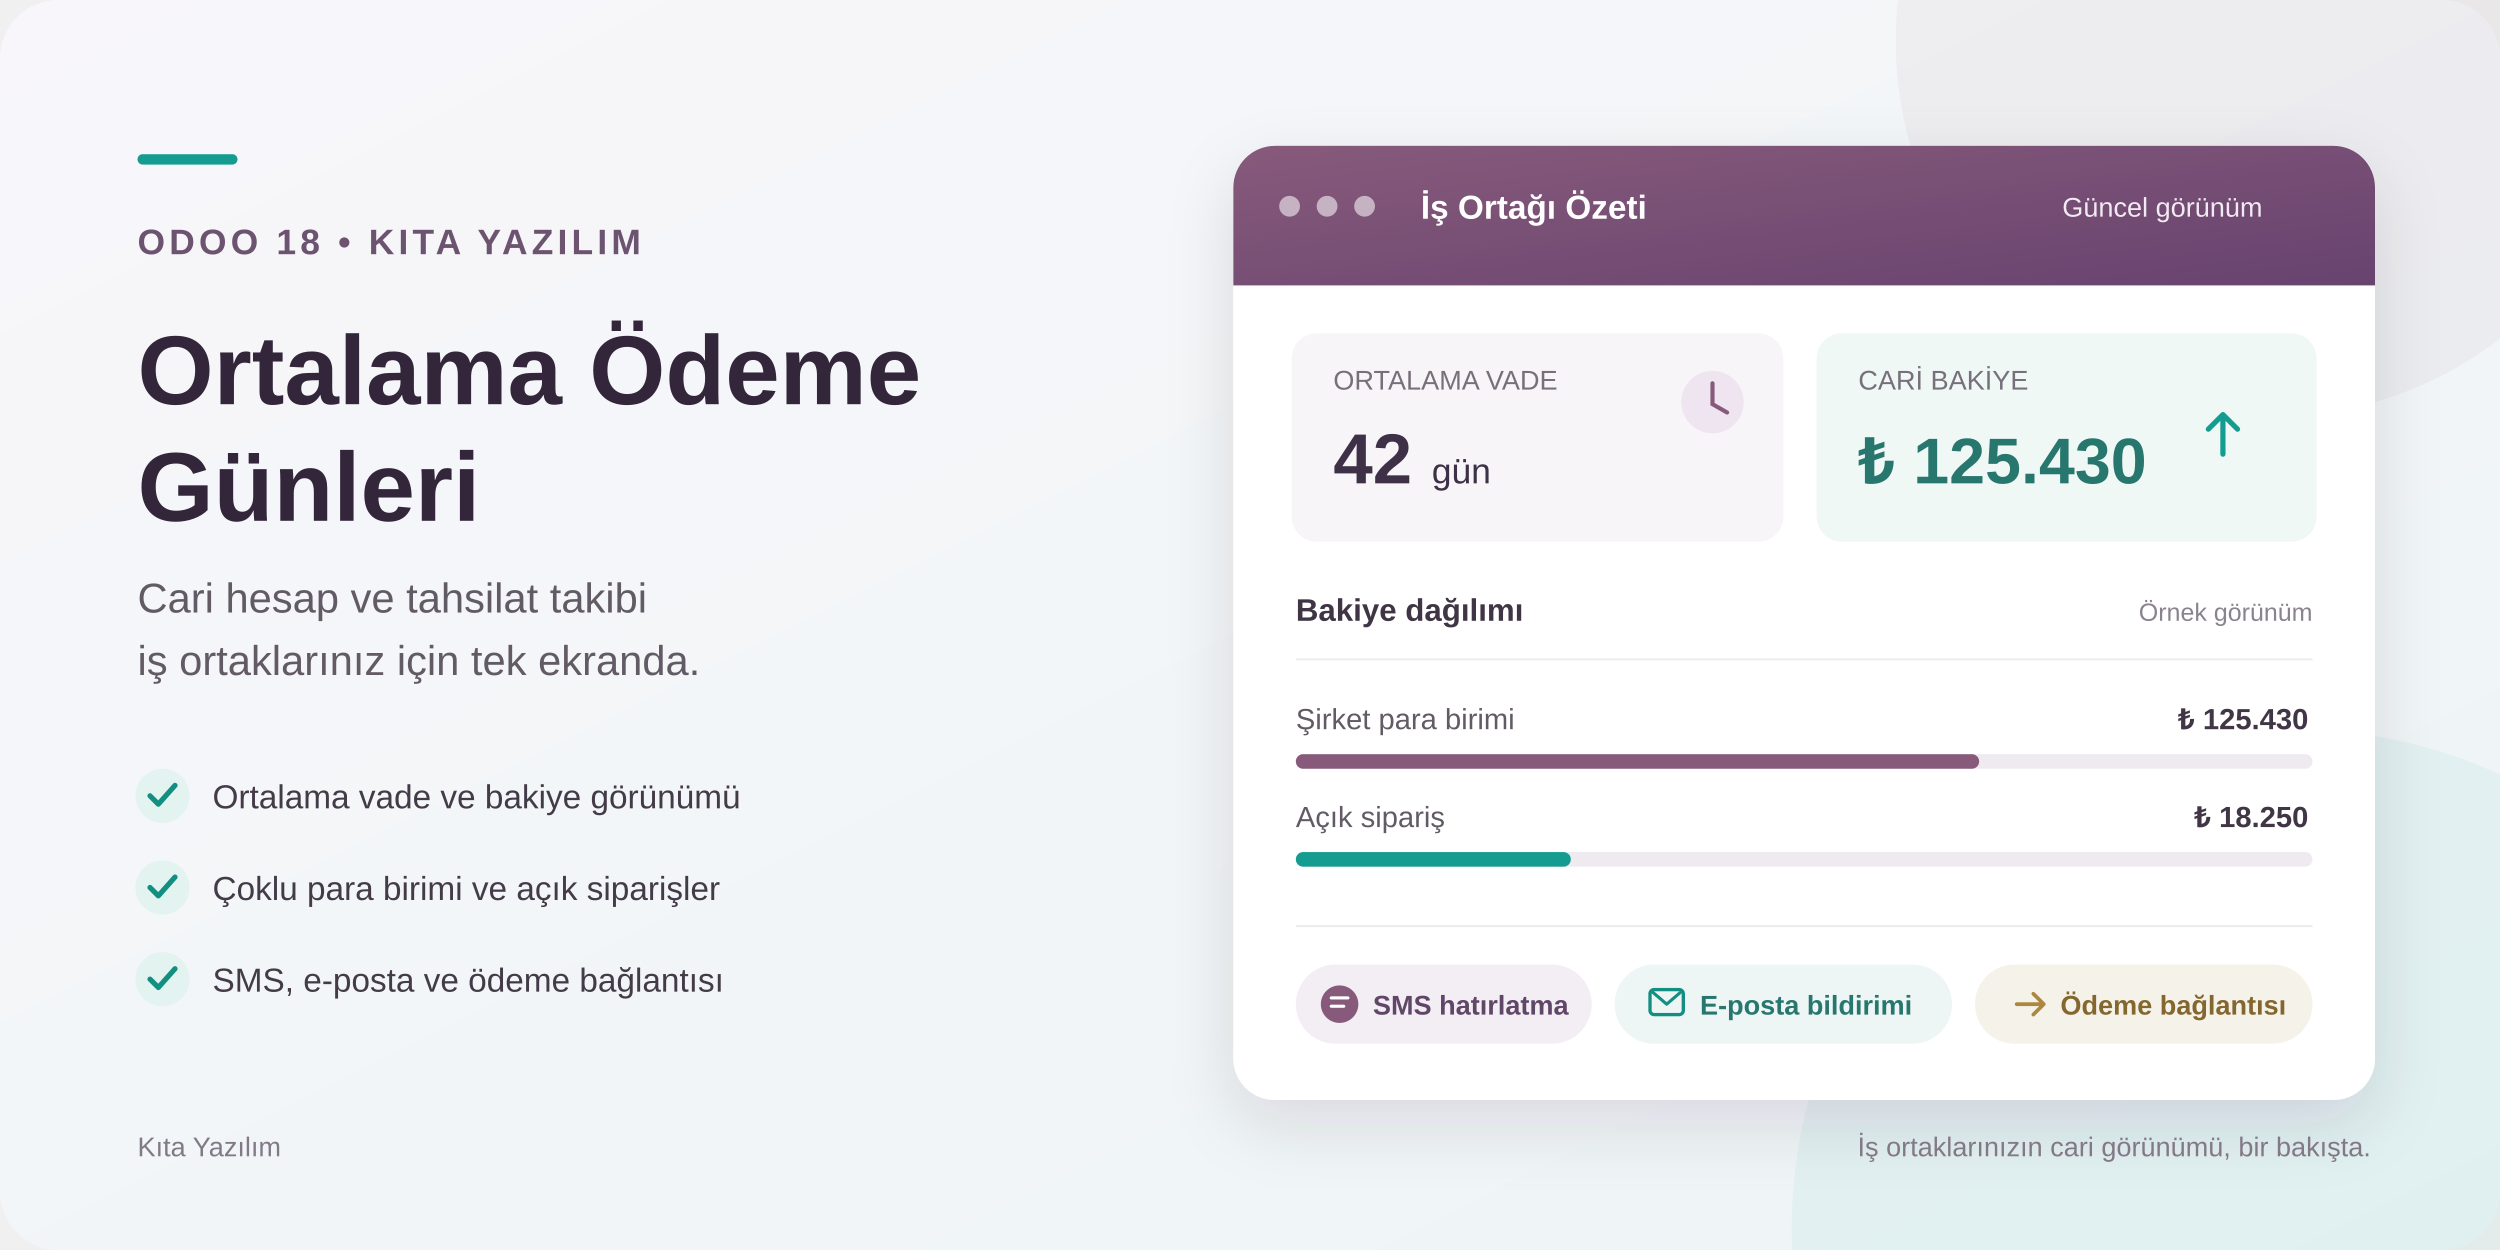
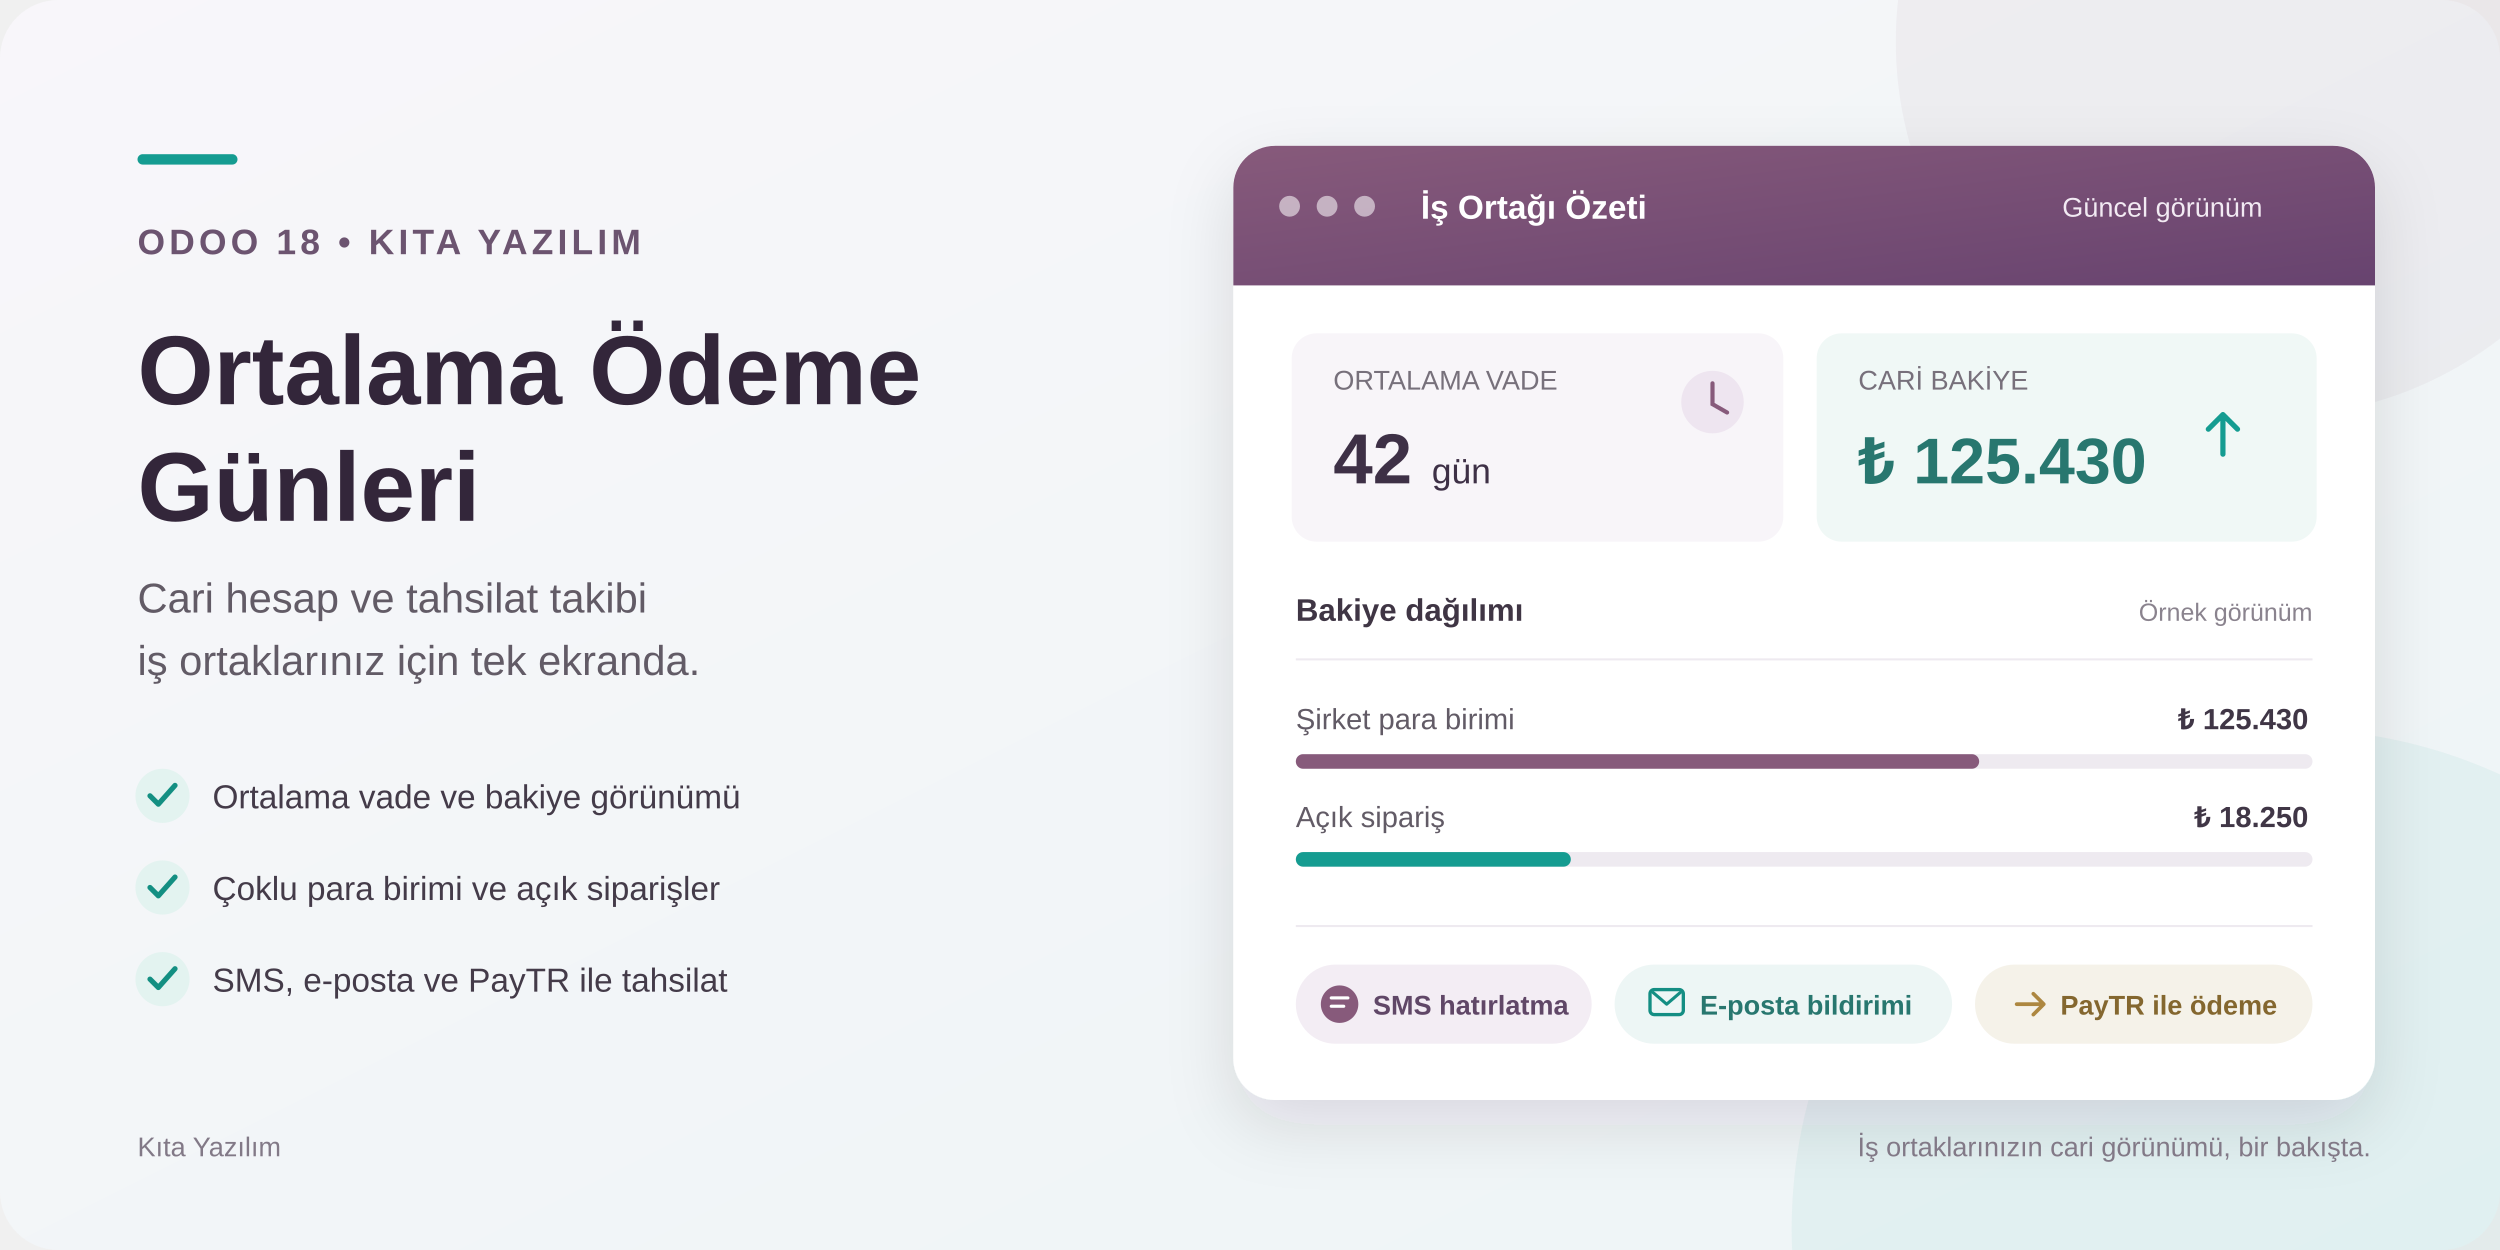
<svg xmlns="http://www.w3.org/2000/svg" width="1200" height="600" viewBox="0 0 1200 600" role="img" aria-labelledby="title desc">
  <defs>
    <linearGradient id="background" x1="0" y1="0" x2="1" y2="1">
      <stop offset="0" stop-color="#f8f6fa" />
      <stop offset="1" stop-color="#edf5f6" />
    </linearGradient>
    <linearGradient id="accent" x1="0" y1="0" x2="1" y2="1">
      <stop offset="0" stop-color="#875a7b" />
      <stop offset="1" stop-color="#67436f" />
    </linearGradient>
    <filter id="shadow" x="-20%" y="-20%" width="140%" height="150%">
      <feDropShadow dx="0" dy="12" stdDeviation="16" flood-color="#30243b" flood-opacity=".12" />
    </filter>
  </defs>
  <rect width="1200" height="600" rx="28" fill="url(#background)" />
  <circle cx="1090" cy="20" r="180" fill="#875a7b" opacity=".06" />
  <circle cx="1100" cy="590" r="240" fill="#159c91" opacity=".06" />
  <g font-family="Arial, Helvetica, sans-serif">
    <rect x="66" y="74" width="48" height="5" rx="2.5" fill="#159c91" />
    <text x="66" y="122" fill="#6c5470" font-size="17" font-weight="700" letter-spacing="2">ODOO 18 • KITA YAZILIM</text>
    <text x="66" y="194" fill="#33263a" font-size="47" font-weight="700">Ortalama Ödeme</text>
    <text x="66" y="250" fill="#33263a" font-size="47" font-weight="700">Günleri</text>
    <text x="66" y="294" fill="#625b66" font-size="20">Cari hesap ve tahsilat takibi</text>
    <text x="66" y="324" fill="#625b66" font-size="20">iş ortaklarınız için tek ekranda.</text>
    <g font-size="16" fill="#443b49">
      <circle cx="78" cy="382" r="13" fill="#e3f3f0" />
      <path d="m72 382 4 4 8-9" fill="none" stroke="#138f82" stroke-width="2.5" stroke-linecap="round" stroke-linejoin="round" />
      <text x="102" y="388">Ortalama vade ve bakiye görünümü</text>
      <circle cx="78" cy="426" r="13" fill="#e3f3f0" />
      <path d="m72 426 4 4 8-9" fill="none" stroke="#138f82" stroke-width="2.5" stroke-linecap="round" stroke-linejoin="round" />
      <text x="102" y="432">Çoklu para birimi ve açık siparişler</text>
      <circle cx="78" cy="470" r="13" fill="#e3f3f0" />
      <path d="m72 470 4 4 8-9" fill="none" stroke="#138f82" stroke-width="2.5" stroke-linecap="round" stroke-linejoin="round" />
-       <text x="102" y="476">SMS, e-posta ve ödeme bağlantısı</text>
+       <text x="102" y="476">SMS, e-posta ve PayTR ile tahsilat</text>
    </g>
    <g filter="url(#shadow)">
      <rect x="592" y="70" width="548" height="458" rx="20" fill="#fff" />
    </g>
    <path d="M612 70h508a20 20 0 0 1 20 20v47H592V90a20 20 0 0 1 20-20Z" fill="url(#accent)" />
    <circle cx="619" cy="99" r="5" fill="#fff" opacity=".55" />
    <circle cx="637" cy="99" r="5" fill="#fff" opacity=".55" />
    <circle cx="655" cy="99" r="5" fill="#fff" opacity=".55" />
    <text x="682" y="105" fill="#fff" font-size="16" font-weight="700">İş Ortağı Özeti</text>
    <text x="1086" y="104" text-anchor="end" fill="#f2eaf3" font-size="13">Güncel görünüm</text>
    <rect x="620" y="160" width="236" height="100" rx="12" fill="#f8f5f9" />
    <text x="640" y="187" fill="#77707b" font-size="13">ORTALAMA VADE</text>
    <text x="640" y="232" fill="#3e3046" font-size="34" font-weight="700">42 <tspan font-size="17" font-weight="400">gün</tspan>
    </text>
    <circle cx="822" cy="193" r="15" fill="#eee5f0" />
    <path d="M822 184v10l7 4" fill="none" stroke="#875a7b" stroke-width="2" stroke-linecap="round" />
    <rect x="872" y="160" width="240" height="100" rx="12" fill="#f0f8f6" />
    <text x="892" y="187" fill="#77707b" font-size="13">CARİ BAKİYE</text>
    <text x="892" y="232" fill="#28776f" font-size="31" font-weight="700">₺ 125.430</text>
    <path d="M1067 218v-19m-7 7 7-7 7 7" fill="none" stroke="#159c91" stroke-width="2.5" stroke-linecap="round" stroke-linejoin="round" />
    <text x="622" y="298" fill="#3f3544" font-size="15" font-weight="700">Bakiye dağılımı</text>
    <text x="1110" y="298" text-anchor="end" fill="#8a838e" font-size="12">Örnek görünüm</text>
    <rect x="622" y="316" width="488" height="1" fill="#eeeaf0" />
    <text x="622" y="350" fill="#625b66" font-size="14">Şirket para birimi</text>
    <text x="1108" y="350" text-anchor="end" fill="#403646" font-size="14" font-weight="700">₺ 125.430</text>
    <rect x="622" y="362" width="488" height="7" rx="3.5" fill="#eeeaf0" />
    <rect x="622" y="362" width="328" height="7" rx="3.5" fill="#875a7b" />
    <text x="622" y="397" fill="#625b66" font-size="14">Açık sipariş</text>
    <text x="1108" y="397" text-anchor="end" fill="#403646" font-size="14" font-weight="700">₺ 18.250</text>
    <rect x="622" y="409" width="488" height="7" rx="3.5" fill="#eeeaf0" />
    <rect x="622" y="409" width="132" height="7" rx="3.5" fill="#159c91" />
    <rect x="622" y="444" width="488" height="1" fill="#eeeaf0" />
    <g>
      <rect x="622" y="463" width="142" height="38" rx="19" fill="#f3edf4" />
      <circle cx="643" cy="482" r="9" fill="#875a7b" />
      <path d="M639 479h8m-8 4h6" stroke="#fff" stroke-width="1.5" stroke-linecap="round" />
      <text x="659" y="487" fill="#604767" font-size="13" font-weight="700">SMS hatırlatma</text>
      <rect x="775" y="463" width="162" height="38" rx="19" fill="#edf6f5" />
      <rect x="792" y="475" width="16" height="12" rx="2" fill="none" stroke="#148e83" stroke-width="1.6" />
      <path d="m793 476 7 6 7-6" fill="none" stroke="#148e83" stroke-width="1.5" stroke-linejoin="round" />
      <text x="816" y="487" fill="#28776f" font-size="13" font-weight="700">E-posta bildirimi</text>
      <rect x="948" y="463" width="162" height="38" rx="19" fill="#f5f2e9" />
      <path d="M968 482h13m-5-5 5 5-5 5" fill="none" stroke="#ad8740" stroke-width="1.8" stroke-linecap="round" stroke-linejoin="round" />
-       <text x="989" y="487" fill="#84672f" font-size="13" font-weight="700">Ödeme bağlantısı</text>
+       <text x="989" y="487" fill="#84672f" font-size="13" font-weight="700">PayTR ile ödeme</text>
    </g>
    <text x="66" y="555" fill="#827987" font-size="13">Kıta Yazılım</text>
    <text x="1138" y="555" text-anchor="end" fill="#827987" font-size="13">İş ortaklarınızın cari görünümü, bir bakışta.</text>
  </g>
</svg>
